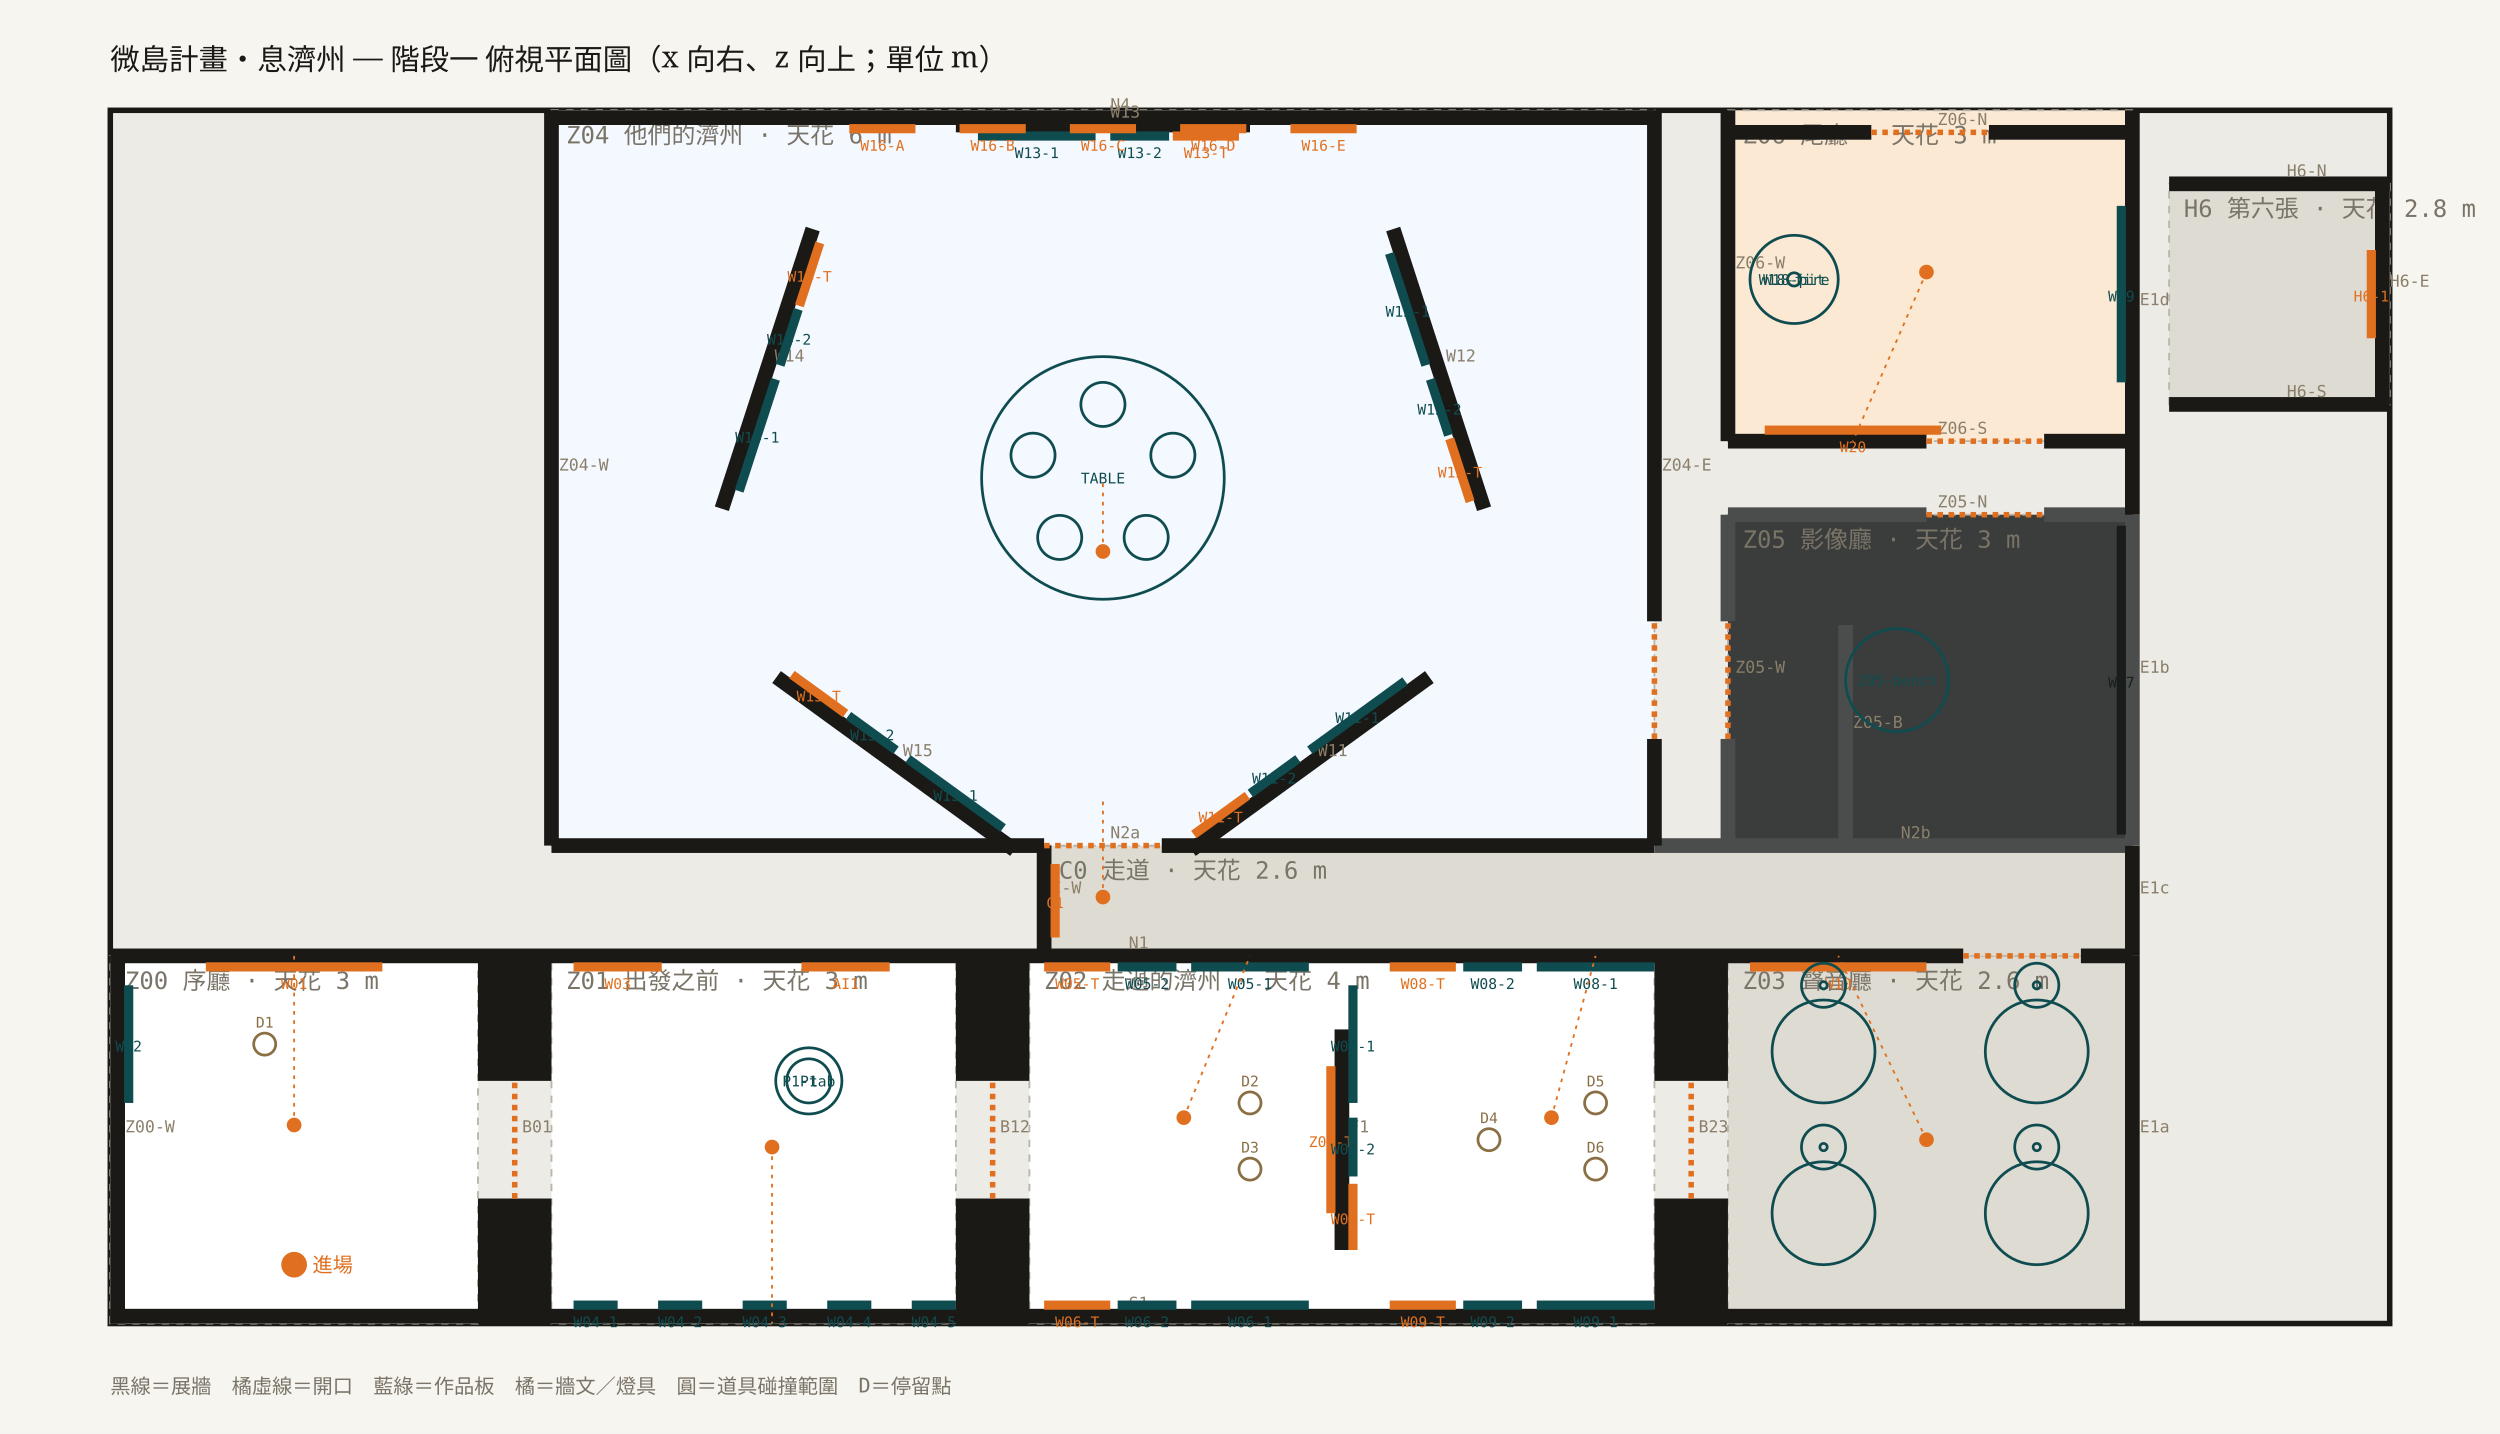
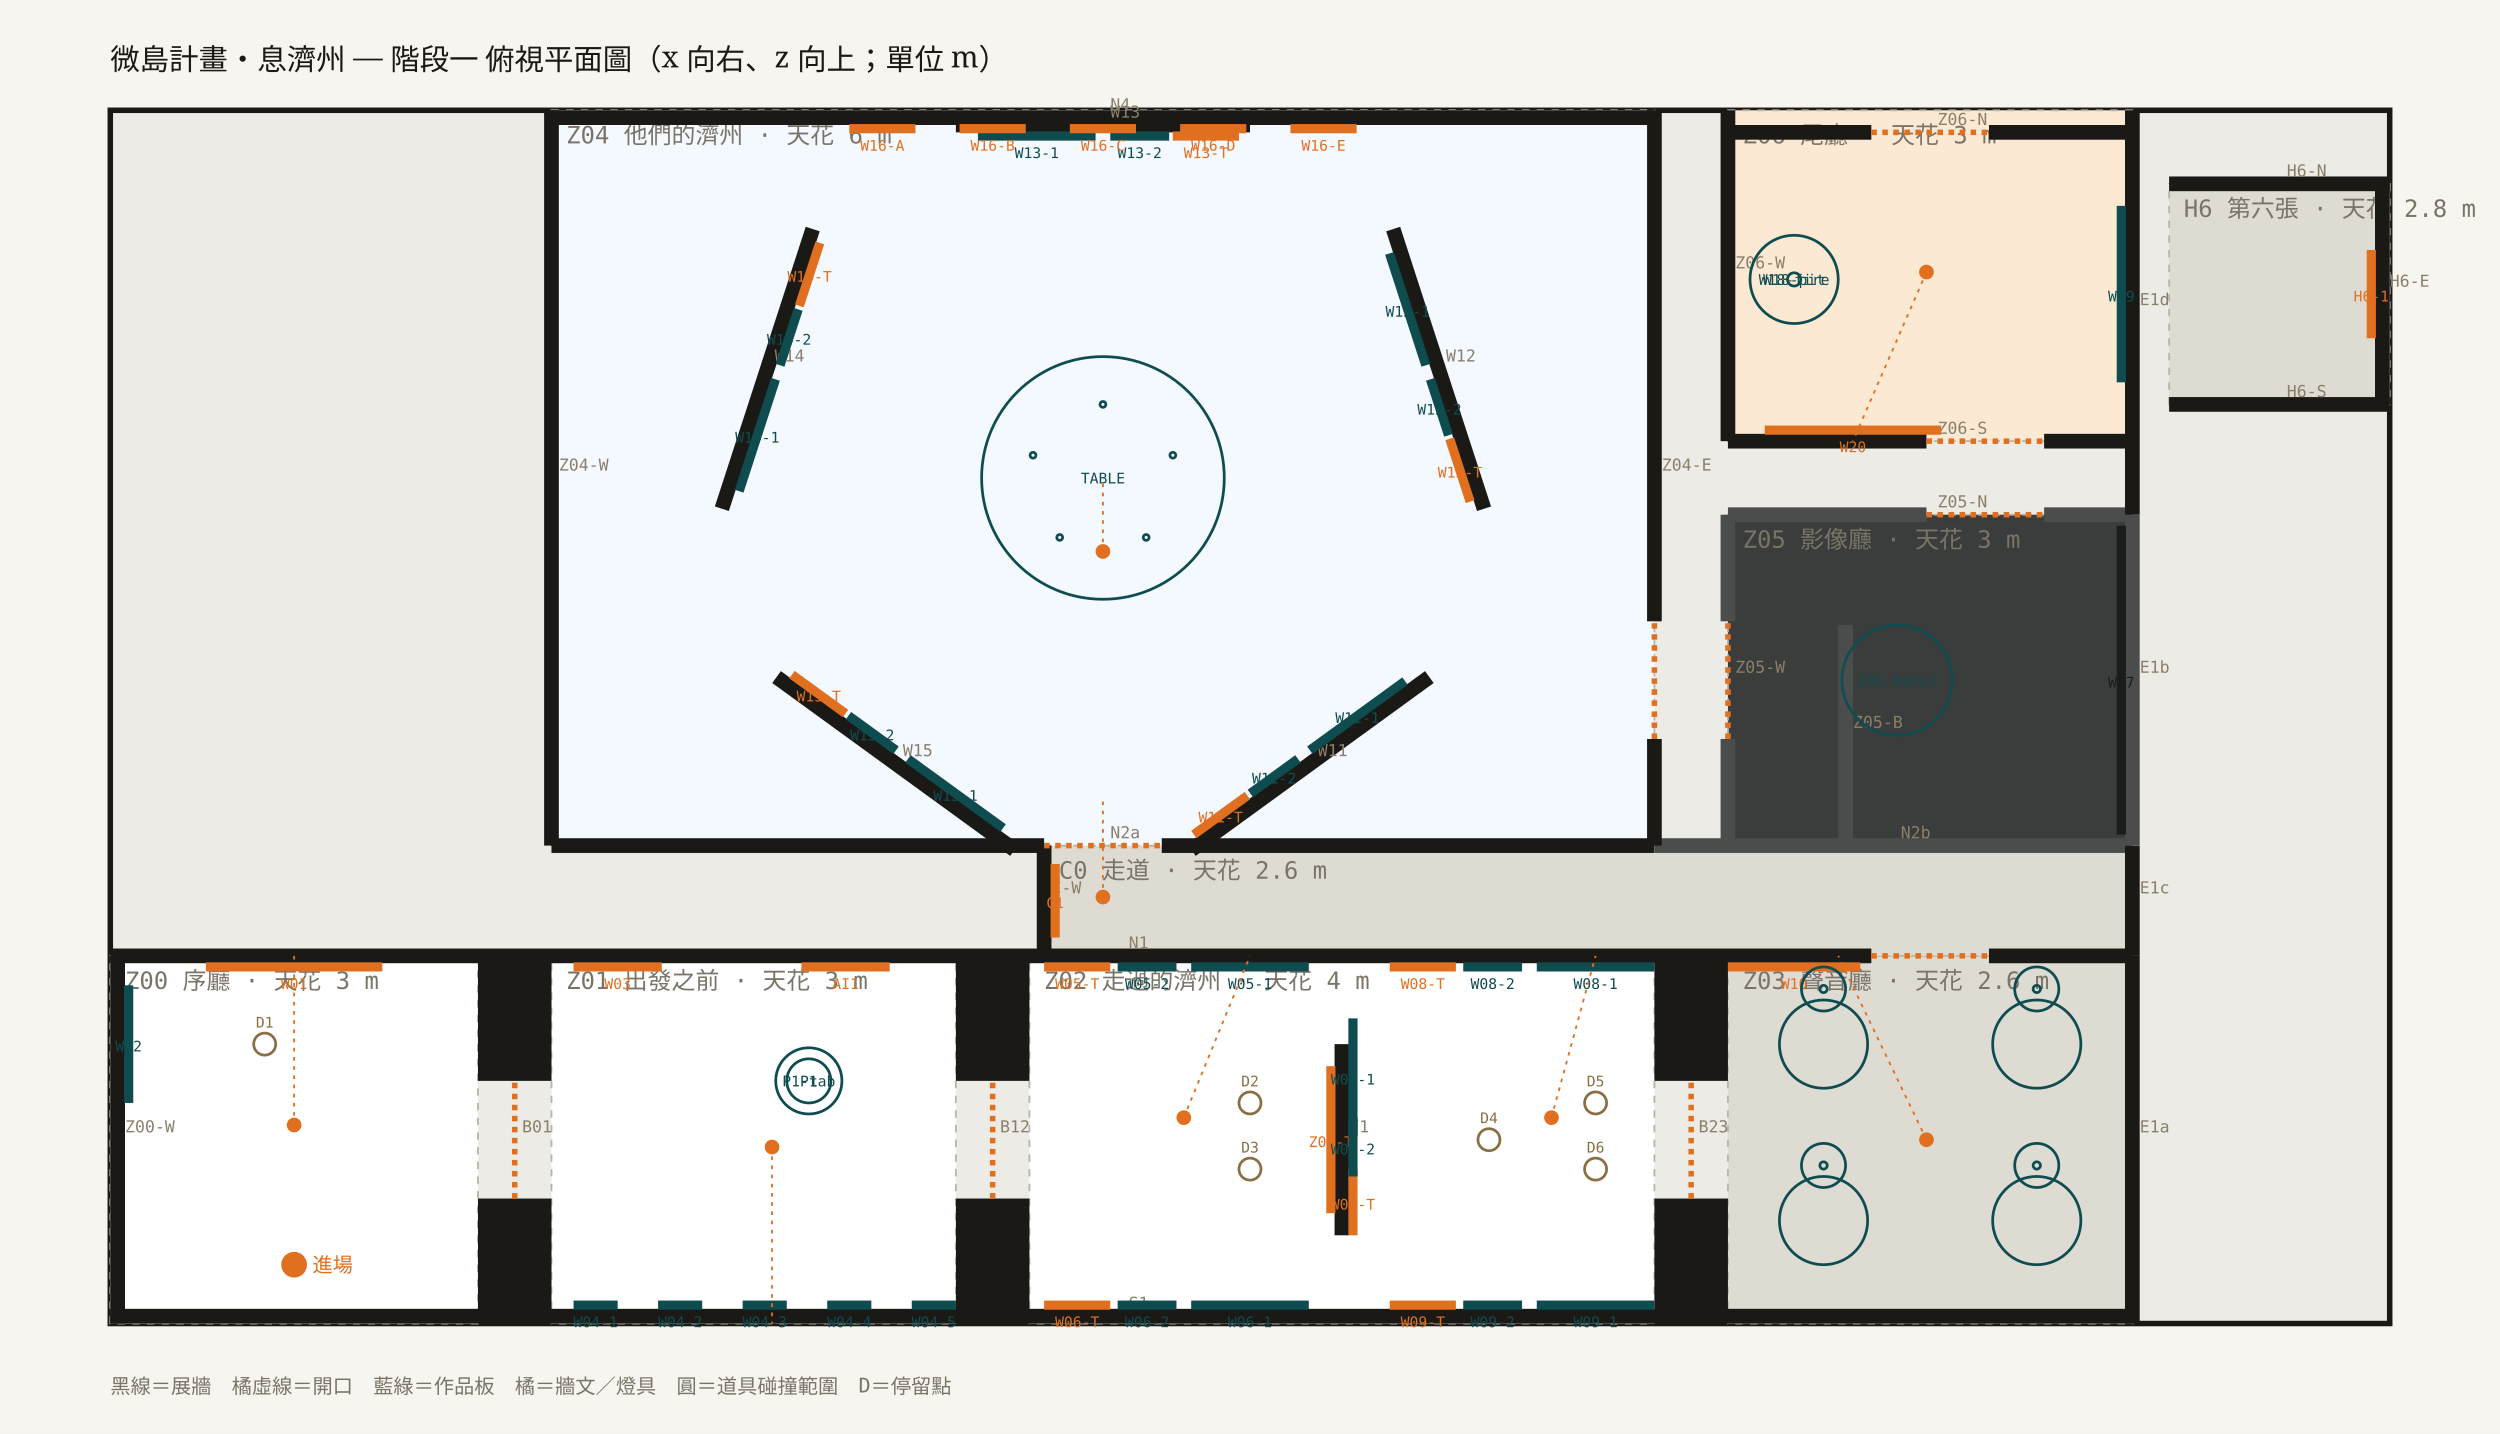
<svg xmlns="http://www.w3.org/2000/svg" width="1360" height="780" viewBox="0 0 1360 780" font-family="IBM Plex Mono, Menlo, monospace">
  <rect width="100%" height="100%" fill="#f7f5f0" />
  <rect x="60" y="60" width="1240" height="660.0" fill="#ecebe6" stroke="#1a1916" stroke-width="3" />
  <rect x="60" y="520.0" width="200" height="200.0" fill="#ffffff" stroke="#b9b5aa" stroke-dasharray="4 4" />
  <text x="68" y="538.0" font-size="13" fill="#7a7468">Z00 序廳 · 天花 3 m</text>
  <rect x="300" y="520.0" width="220.0" height="200.0" fill="#ffffff" stroke="#b9b5aa" stroke-dasharray="4 4" />
  <text x="308" y="538.0" font-size="13" fill="#7a7468">Z01 出發之前 · 天花 3 m</text>
  <rect x="560.0" y="520.0" width="340.0" height="200.0" fill="#ffffff" stroke="#b9b5aa" stroke-dasharray="4 4" />
  <text x="568.0" y="538.0" font-size="13" fill="#7a7468">Z02 走過的濟州 · 天花 4 m</text>
  <rect x="940" y="520.0" width="220.0" height="200.0" fill="#dedbd2" stroke="#b9b5aa" stroke-dasharray="4 4" />
  <text x="948" y="538.0" font-size="13" fill="#7a7468">Z03 聲音廳 · 天花 2.6 m</text>
  <rect x="568.0" y="460" width="592.0" height="60.0" fill="#dedbd2" stroke="#b9b5aa" stroke-dasharray="4 4" />
  <text x="576.0" y="478" font-size="13" fill="#7a7468">C0 走道 · 天花 2.6 m</text>
  <rect x="300" y="60" width="600" height="400" fill="#f4f8ff" stroke="#b9b5aa" stroke-dasharray="4 4" />
  <text x="308" y="78" font-size="13" fill="#7a7468">Z04 他們的濟州 · 天花 6 m</text>
  <rect x="940" y="280.0" width="220.0" height="180.0" fill="#3a3d3b" stroke="#b9b5aa" stroke-dasharray="4 4" />
  <text x="948" y="298.0" font-size="13" fill="#7a7468">Z05 影像廳 · 天花 3 m</text>
  <rect x="940" y="60" width="220.0" height="180.0" fill="#fbe9d3" stroke="#b9b5aa" stroke-dasharray="4 4" />
  <text x="948" y="78" font-size="13" fill="#7a7468">Z06 尾廳 · 天花 3 m</text>
  <rect x="1180" y="100" width="120" height="120" fill="#dedbd2" stroke="#b9b5aa" stroke-dasharray="4 4" />
  <text x="1188" y="118" font-size="13" fill="#7a7468">H6 第六張 · 天花 2.8 m</text>
  <line x1="60.0" y1="716.0" x2="1160.0" y2="716.0" stroke="#1a1916" stroke-width="8.0" stroke-linecap="butt" />
  <text x="614.0" y="712.0" font-size="9" fill="#8a7f6a">S1</text>
-   <line x1="60.0" y1="520.0" x2="1068.0" y2="520.0" stroke="#1a1916" stroke-width="8.0" stroke-linecap="butt" />
-   <line x1="1132.0" y1="520.0" x2="1160.0" y2="520.0" stroke="#1a1916" stroke-width="8.0" stroke-linecap="butt" />
-   <line x1="1068.0" y1="520.0" x2="1132.0" y2="520.0" stroke="#E0701F" stroke-width="3" stroke-dasharray="3 3" />
+   <line x1="60.0" y1="520.0" x2="1018.0" y2="520.0" stroke="#1a1916" stroke-width="8.0" stroke-linecap="butt" />
+   <line x1="1082.0" y1="520.0" x2="1160.0" y2="520.0" stroke="#1a1916" stroke-width="8.0" stroke-linecap="butt" />
+   <line x1="1018.0" y1="520.0" x2="1082.0" y2="520.0" stroke="#E0701F" stroke-width="3" stroke-dasharray="3 3" />
  <text x="614.0" y="516.0" font-size="9" fill="#8a7f6a">N1</text>
  <line x1="64.0" y1="720.0" x2="64.0" y2="520.0" stroke="#1a1916" stroke-width="8.0" stroke-linecap="butt" />
  <text x="68.0" y="616.0" font-size="9" fill="#8a7f6a">Z00-W</text>
  <line x1="280.0" y1="720.0" x2="280.0" y2="652.0" stroke="#1a1916" stroke-width="40.0" stroke-linecap="butt" />
  <line x1="280.0" y1="588.0" x2="280.0" y2="520.0" stroke="#1a1916" stroke-width="40.0" stroke-linecap="butt" />
  <line x1="280.0" y1="652.0" x2="280.0" y2="588.0" stroke="#E0701F" stroke-width="3" stroke-dasharray="3 3" />
  <text x="284.0" y="616.0" font-size="9" fill="#8a7f6a">B01</text>
  <line x1="540.0" y1="720.0" x2="540.0" y2="652.0" stroke="#1a1916" stroke-width="40.0" stroke-linecap="butt" />
  <line x1="540.0" y1="588.0" x2="540.0" y2="520.0" stroke="#1a1916" stroke-width="40.0" stroke-linecap="butt" />
  <line x1="540.0" y1="652.0" x2="540.0" y2="588.0" stroke="#E0701F" stroke-width="3" stroke-dasharray="3 3" />
  <text x="544.0" y="616.0" font-size="9" fill="#8a7f6a">B12</text>
  <line x1="920.0" y1="720.0" x2="920.0" y2="652.0" stroke="#1a1916" stroke-width="40.0" stroke-linecap="butt" />
  <line x1="920.0" y1="588.0" x2="920.0" y2="520.0" stroke="#1a1916" stroke-width="40.0" stroke-linecap="butt" />
  <line x1="920.0" y1="652.0" x2="920.0" y2="588.0" stroke="#E0701F" stroke-width="3" stroke-dasharray="3 3" />
  <text x="924.0" y="616.0" font-size="9" fill="#8a7f6a">B23</text>
-   <line x1="730.0" y1="680.0" x2="730.0" y2="560.0" stroke="#1a1916" stroke-width="8.0" stroke-linecap="butt" />
+   <line x1="730.0" y1="672.0" x2="730.0" y2="568.0" stroke="#1a1916" stroke-width="8.0" stroke-linecap="butt" />
  <text x="734.0" y="616.0" font-size="9" fill="#8a7f6a">F1</text>
  <line x1="568.0" y1="520.0" x2="568.0" y2="460.0" stroke="#1a1916" stroke-width="8.0" stroke-linecap="butt" />
  <text x="572.0" y="486.0" font-size="9" fill="#8a7f6a">C-W</text>
  <line x1="300.0" y1="460.0" x2="568.0" y2="460.0" stroke="#1a1916" stroke-width="8.0" stroke-linecap="butt" />
  <line x1="632.0" y1="460.0" x2="900.0" y2="460.0" stroke="#1a1916" stroke-width="8.0" stroke-linecap="butt" />
  <line x1="568.0" y1="460.0" x2="632.0" y2="460.0" stroke="#E0701F" stroke-width="3" stroke-dasharray="3 3" />
  <text x="604.0" y="456.0" font-size="9" fill="#8a7f6a">N2a</text>
  <line x1="900.0" y1="460.0" x2="1160.0" y2="460.0" stroke="#4a4d4b" stroke-width="8.0" stroke-linecap="butt" />
  <text x="1034.0" y="456.0" font-size="9" fill="#8a7f6a">N2b</text>
  <line x1="300.0" y1="460.0" x2="300.0" y2="60.0" stroke="#1a1916" stroke-width="8.0" stroke-linecap="butt" />
  <text x="304.0" y="256.0" font-size="9" fill="#8a7f6a">Z04-W</text>
  <line x1="900.0" y1="460.0" x2="900.0" y2="402.0" stroke="#1a1916" stroke-width="8.0" stroke-linecap="butt" />
  <line x1="900.0" y1="338.0" x2="900.0" y2="60.0" stroke="#1a1916" stroke-width="8.0" stroke-linecap="butt" />
  <line x1="900.0" y1="402.0" x2="900.0" y2="338.0" stroke="#E0701F" stroke-width="3" stroke-dasharray="3 3" />
  <text x="904.0" y="256.0" font-size="9" fill="#8a7f6a">Z04-E</text>
  <line x1="300.0" y1="64" x2="900.0" y2="64" stroke="#1a1916" stroke-width="8.0" stroke-linecap="butt" />
  <text x="604.0" y="60" font-size="9" fill="#8a7f6a">N4</text>
  <line x1="940.0" y1="460.0" x2="940.0" y2="402.0" stroke="#4a4d4b" stroke-width="8.0" stroke-linecap="butt" />
  <line x1="940.0" y1="338.0" x2="940.0" y2="280.0" stroke="#4a4d4b" stroke-width="8.0" stroke-linecap="butt" />
  <line x1="940.0" y1="402.0" x2="940.0" y2="338.0" stroke="#E0701F" stroke-width="3" stroke-dasharray="3 3" />
  <text x="944.0" y="366.0" font-size="9" fill="#8a7f6a">Z05-W</text>
  <line x1="1004.0" y1="460.0" x2="1004.0" y2="340.0" stroke="#4a4d4b" stroke-width="8.0" stroke-linecap="butt" />
  <text x="1008.0" y="396.0" font-size="9" fill="#8a7f6a">Z05-B</text>
  <line x1="940.0" y1="280.0" x2="1048.0" y2="280.0" stroke="#4a4d4b" stroke-width="8.0" stroke-linecap="butt" />
  <line x1="1112.0" y1="280.0" x2="1160.0" y2="280.0" stroke="#4a4d4b" stroke-width="8.0" stroke-linecap="butt" />
  <line x1="1048.0" y1="280.0" x2="1112.0" y2="280.0" stroke="#E0701F" stroke-width="3" stroke-dasharray="3 3" />
  <text x="1054.0" y="276.0" font-size="9" fill="#8a7f6a">Z05-N</text>
  <line x1="940.0" y1="240.0" x2="1048.0" y2="240.0" stroke="#1a1916" stroke-width="8.0" stroke-linecap="butt" />
  <line x1="1112.0" y1="240.0" x2="1160.0" y2="240.0" stroke="#1a1916" stroke-width="8.0" stroke-linecap="butt" />
  <line x1="1048.0" y1="240.0" x2="1112.0" y2="240.0" stroke="#E0701F" stroke-width="3" stroke-dasharray="3 3" />
  <text x="1054.0" y="236.0" font-size="9" fill="#8a7f6a">Z06-S</text>
  <line x1="940.0" y1="240.0" x2="940.0" y2="60.0" stroke="#1a1916" stroke-width="8.0" stroke-linecap="butt" />
  <text x="944.0" y="146.0" font-size="9" fill="#8a7f6a">Z06-W</text>
  <line x1="940.0" y1="72" x2="1018.0" y2="72" stroke="#1a1916" stroke-width="8.0" stroke-linecap="butt" />
  <line x1="1082.0" y1="72" x2="1160.0" y2="72" stroke="#1a1916" stroke-width="8.0" stroke-linecap="butt" />
  <line x1="1018.0" y1="72" x2="1082.0" y2="72" stroke="#E0701F" stroke-width="3" stroke-dasharray="3 3" />
  <text x="1054.0" y="68" font-size="9" fill="#8a7f6a">Z06-N</text>
  <line x1="1160.0" y1="720.0" x2="1160.0" y2="520.0" stroke="#1a1916" stroke-width="8.0" stroke-linecap="butt" />
  <text x="1164.0" y="616.0" font-size="9" fill="#8a7f6a">E1a</text>
  <line x1="1160.0" y1="520.0" x2="1160.0" y2="460.0" stroke="#1a1916" stroke-width="8.0" stroke-linecap="butt" />
  <text x="1164.0" y="486.0" font-size="9" fill="#8a7f6a">E1c</text>
  <line x1="1160.0" y1="460.0" x2="1160.0" y2="280.0" stroke="#4a4d4b" stroke-width="8.0" stroke-linecap="butt" />
  <text x="1164.0" y="366.0" font-size="9" fill="#8a7f6a">E1b</text>
  <line x1="1160.0" y1="280.0" x2="1160.0" y2="60.0" stroke="#1a1916" stroke-width="8.0" stroke-linecap="butt" />
  <text x="1164.0" y="166.0" font-size="9" fill="#8a7f6a">E1d</text>
  <line x1="1180.0" y1="220.0" x2="1300.0" y2="220.0" stroke="#1a1916" stroke-width="8.0" stroke-linecap="butt" />
  <text x="1244.0" y="216.0" font-size="9" fill="#8a7f6a">H6-S</text>
  <line x1="1180.0" y1="100.0" x2="1300.0" y2="100.0" stroke="#1a1916" stroke-width="8.0" stroke-linecap="butt" />
  <text x="1244.0" y="96.0" font-size="9" fill="#8a7f6a">H6-N</text>
  <line x1="1296.0" y1="220.0" x2="1296.0" y2="100.0" stroke="#1a1916" stroke-width="8.0" stroke-linecap="butt" />
  <text x="1300.0" y="156.0" font-size="9" fill="#8a7f6a">H6-E</text>
  <line x1="648.12" y1="462.36" x2="777.56" y2="368.32" stroke="#1a1916" stroke-width="8.0" stroke-linecap="butt" />
  <text x="716.84" y="411.34" font-size="9" fill="#8a7f6a">W11</text>
  <line x1="807.32" y1="276.76" x2="757.88" y2="124.6" stroke="#1a1916" stroke-width="8.0" stroke-linecap="butt" />
  <text x="786.6" y="196.68" font-size="9" fill="#8a7f6a">W12</text>
  <line x1="680.0" y1="68" x2="520.0" y2="68" stroke="#1a1916" stroke-width="8.0" stroke-linecap="butt" />
  <text x="604.0" y="64" font-size="9" fill="#8a7f6a">W13</text>
  <line x1="442.12" y1="124.6" x2="392.68" y2="276.76" stroke="#1a1916" stroke-width="8.0" stroke-linecap="butt" />
  <text x="421.4" y="196.68" font-size="9" fill="#8a7f6a">W14</text>
  <line x1="422.44" y1="368.32" x2="551.88" y2="462.36" stroke="#1a1916" stroke-width="8.0" stroke-linecap="butt" />
  <text x="491.16" y="411.34" font-size="9" fill="#8a7f6a">W15</text>
  <line x1="112.0" y1="526.0" x2="208.0" y2="526.0" stroke="#E0701F" stroke-width="5" />
  <text x="160.0" y="538.0" font-size="8" fill="#E0701F" text-anchor="middle">W01</text>
  <line x1="70.0" y1="600.0" x2="70.0" y2="536.0" stroke="#0F4C50" stroke-width="5" />
  <text x="70.0" y="572.0" font-size="8" fill="#0F4C50" text-anchor="middle">W02</text>
  <line x1="312.0" y1="526.0" x2="360.0" y2="526.0" stroke="#E0701F" stroke-width="5" />
  <text x="336.0" y="538.0" font-size="8" fill="#E0701F" text-anchor="middle">W03</text>
  <line x1="312" y1="710.0" x2="336.0" y2="710.0" stroke="#0F4C50" stroke-width="5" />
  <text x="324.0" y="722.0" font-size="8" fill="#0F4C50" text-anchor="middle">W04-1</text>
  <line x1="358.0" y1="710.0" x2="382.0" y2="710.0" stroke="#0F4C50" stroke-width="5" />
  <text x="370.0" y="722.0" font-size="8" fill="#0F4C50" text-anchor="middle">W04-2</text>
  <line x1="404.0" y1="710.0" x2="428" y2="710.0" stroke="#0F4C50" stroke-width="5" />
  <text x="416.0" y="722.0" font-size="8" fill="#0F4C50" text-anchor="middle">W04-3</text>
  <line x1="450.0" y1="710.0" x2="474" y2="710.0" stroke="#0F4C50" stroke-width="5" />
  <text x="462.0" y="722.0" font-size="8" fill="#0F4C50" text-anchor="middle">W04-4</text>
  <line x1="496" y1="710.0" x2="520.0" y2="710.0" stroke="#0F4C50" stroke-width="5" />
  <text x="508.0" y="722.0" font-size="8" fill="#0F4C50" text-anchor="middle">W04-5</text>
  <line x1="436.0" y1="526.0" x2="484.0" y2="526.0" stroke="#E0701F" stroke-width="5" />
  <text x="460.0" y="538.0" font-size="8" fill="#E0701F" text-anchor="middle">AI1</text>
  <line x1="724.0" y1="660.0" x2="724.0" y2="580.0" stroke="#E0701F" stroke-width="5" />
  <text x="724.0" y="624.0" font-size="8" fill="#E0701F" text-anchor="middle">Z02-T</text>
  <line x1="568.0" y1="526.0" x2="604" y2="526.0" stroke="#E0701F" stroke-width="5" />
  <text x="586.0" y="538.0" font-size="8" fill="#E0701F" text-anchor="middle">W05-T</text>
  <line x1="608" y1="526.0" x2="640.0" y2="526.0" stroke="#0F4C50" stroke-width="5" />
  <text x="624.0" y="538.0" font-size="8" fill="#0F4C50" text-anchor="middle">W05-2</text>
  <line x1="648.0" y1="526.0" x2="712.0" y2="526.0" stroke="#0F4C50" stroke-width="5" />
  <text x="680.0" y="538.0" font-size="8" fill="#0F4C50" text-anchor="middle">W05-1</text>
  <line x1="568.0" y1="710.0" x2="604" y2="710.0" stroke="#E0701F" stroke-width="5" />
  <text x="586.0" y="722.0" font-size="8" fill="#E0701F" text-anchor="middle">W06-T</text>
  <line x1="608" y1="710.0" x2="640.0" y2="710.0" stroke="#0F4C50" stroke-width="5" />
  <text x="624.0" y="722.0" font-size="8" fill="#0F4C50" text-anchor="middle">W06-2</text>
  <line x1="648.0" y1="710.0" x2="712.0" y2="710.0" stroke="#0F4C50" stroke-width="5" />
  <text x="680.0" y="722.0" font-size="8" fill="#0F4C50" text-anchor="middle">W06-1</text>
-   <line x1="736.0" y1="680.0" x2="736.0" y2="644.0" stroke="#E0701F" stroke-width="5" />
-   <text x="736.0" y="666.0" font-size="8" fill="#E0701F" text-anchor="middle">W07-T</text>
+   <line x1="736.0" y1="672.0" x2="736.0" y2="636.0" stroke="#E0701F" stroke-width="5" />
+   <text x="736.0" y="658.0" font-size="8" fill="#E0701F" text-anchor="middle">W07-T</text>
  <line x1="736.0" y1="640.0" x2="736.0" y2="608.0" stroke="#0F4C50" stroke-width="5" />
  <text x="736.0" y="628.0" font-size="8" fill="#0F4C50" text-anchor="middle">W07-2</text>
-   <line x1="736.0" y1="600.0" x2="736.0" y2="536.0" stroke="#0F4C50" stroke-width="5" />
-   <text x="736.0" y="572.0" font-size="8" fill="#0F4C50" text-anchor="middle">W07-1</text>
+   <line x1="736.0" y1="618.0" x2="736.0" y2="554.0" stroke="#0F4C50" stroke-width="5" />
+   <text x="736.0" y="590.0" font-size="8" fill="#0F4C50" text-anchor="middle">W07-1</text>
  <line x1="756" y1="526.0" x2="792.0" y2="526.0" stroke="#E0701F" stroke-width="5" />
  <text x="774.0" y="538.0" font-size="8" fill="#E0701F" text-anchor="middle">W08-T</text>
  <line x1="796" y1="526.0" x2="828.0" y2="526.0" stroke="#0F4C50" stroke-width="5" />
  <text x="812.0" y="538.0" font-size="8" fill="#0F4C50" text-anchor="middle">W08-2</text>
  <line x1="836.0" y1="526.0" x2="900.0" y2="526.0" stroke="#0F4C50" stroke-width="5" />
  <text x="868.0" y="538.0" font-size="8" fill="#0F4C50" text-anchor="middle">W08-1</text>
  <line x1="756" y1="710.0" x2="792.0" y2="710.0" stroke="#E0701F" stroke-width="5" />
  <text x="774.0" y="722.0" font-size="8" fill="#E0701F" text-anchor="middle">W09-T</text>
  <line x1="796" y1="710.0" x2="828.0" y2="710.0" stroke="#0F4C50" stroke-width="5" />
  <text x="812.0" y="722.0" font-size="8" fill="#0F4C50" text-anchor="middle">W09-2</text>
  <line x1="836.0" y1="710.0" x2="900.0" y2="710.0" stroke="#0F4C50" stroke-width="5" />
  <text x="868.0" y="722.0" font-size="8" fill="#0F4C50" text-anchor="middle">W09-1</text>
-   <line x1="952.0" y1="526.0" x2="1048.0" y2="526.0" stroke="#E0701F" stroke-width="5" />
-   <text x="1000.0" y="538.0" font-size="8" fill="#E0701F" text-anchor="middle">W10</text>
+   <line x1="940.0" y1="526.0" x2="1012" y2="526.0" stroke="#E0701F" stroke-width="5" />
+   <text x="976.0" y="538.0" font-size="8" fill="#E0701F" text-anchor="middle">W10</text>
  <line x1="574.0" y1="510.0" x2="574.0" y2="470.0" stroke="#E0701F" stroke-width="5" />
  <text x="574.0" y="494.0" font-size="8" fill="#E0701F" text-anchor="middle">C1</text>
  <line x1="649.448" y1="453.979" x2="678.573" y2="432.819" stroke="#E0701F" stroke-width="5" />
  <text x="664.01" y="447.399" font-size="8" fill="#E0701F" text-anchor="middle">W11-T</text>
  <line x1="680.191" y1="431.644" x2="706.079" y2="412.835" stroke="#0F4C50" stroke-width="5" />
  <text x="693.135" y="426.24" font-size="8" fill="#0F4C50" text-anchor="middle">W11-2</text>
  <line x1="712.552" y1="408.133" x2="764.33" y2="370.516" stroke="#0F4C50" stroke-width="5" />
  <text x="738.441" y="393.324" font-size="8" fill="#0F4C50" text-anchor="middle">W11-1</text>
  <line x1="799.76" y1="272.908" x2="788.635" y2="238.67" stroke="#E0701F" stroke-width="5" />
  <text x="794.197" y="259.789" font-size="8" fill="#E0701F" text-anchor="middle">W12-T</text>
  <line x1="788.017" y1="236.768" x2="778.128" y2="206.334" stroke="#0F4C50" stroke-width="5" />
  <text x="783.073" y="225.551" font-size="8" fill="#0F4C50" text-anchor="middle">W12-2</text>
  <line x1="775.656" y1="198.725" x2="755.879" y2="137.858" stroke="#0F4C50" stroke-width="5" />
  <text x="765.768" y="172.292" font-size="8" fill="#0F4C50" text-anchor="middle">W12-1</text>
  <line x1="674" y1="74" x2="638.0" y2="74" stroke="#E0701F" stroke-width="5" />
  <text x="656.0" y="86" font-size="8" fill="#E0701F" text-anchor="middle">W13-T</text>
  <line x1="636.0" y1="74" x2="604.0" y2="74" stroke="#0F4C50" stroke-width="5" />
  <text x="620.0" y="86" font-size="8" fill="#0F4C50" text-anchor="middle">W13-2</text>
  <line x1="596.0" y1="74" x2="532.0" y2="74" stroke="#0F4C50" stroke-width="5" />
  <text x="564.0" y="86" font-size="8" fill="#0F4C50" text-anchor="middle">W13-1</text>
  <line x1="445.972" y1="132.16" x2="434.848" y2="166.398" stroke="#E0701F" stroke-width="5" />
  <text x="440.41" y="153.279" font-size="8" fill="#E0701F" text-anchor="middle">W14-T</text>
  <line x1="434.23" y1="168.301" x2="424.341" y2="198.734" stroke="#0F4C50" stroke-width="5" />
  <text x="429.285" y="187.517" font-size="8" fill="#0F4C50" text-anchor="middle">W14-2</text>
  <line x1="421.869" y1="206.343" x2="402.092" y2="267.21" stroke="#0F4C50" stroke-width="5" />
  <text x="411.98" y="240.777" font-size="8" fill="#0F4C50" text-anchor="middle">W14-1</text>
  <line x1="430.821" y1="366.992" x2="459.946" y2="388.152" stroke="#E0701F" stroke-width="5" />
  <text x="445.383" y="381.572" font-size="8" fill="#E0701F" text-anchor="middle">W15-T</text>
  <line x1="461.564" y1="389.328" x2="487.453" y2="408.136" stroke="#0F4C50" stroke-width="5" />
  <text x="474.508" y="402.732" font-size="8" fill="#0F4C50" text-anchor="middle">W15-2</text>
  <line x1="493.925" y1="412.839" x2="545.703" y2="450.456" stroke="#0F4C50" stroke-width="5" />
  <text x="519.814" y="435.647" font-size="8" fill="#0F4C50" text-anchor="middle">W15-1</text>
  <line x1="462.0" y1="70.0" x2="498.0" y2="70.0" stroke="#E0701F" stroke-width="5" />
  <text x="480.0" y="82.0" font-size="8" fill="#E0701F" text-anchor="middle">W16-A</text>
  <line x1="522.0" y1="70.0" x2="558.0" y2="70.0" stroke="#E0701F" stroke-width="5" />
  <text x="540.0" y="82.0" font-size="8" fill="#E0701F" text-anchor="middle">W16-B</text>
  <line x1="582.0" y1="70.0" x2="618.0" y2="70.0" stroke="#E0701F" stroke-width="5" />
  <text x="600.0" y="82.0" font-size="8" fill="#E0701F" text-anchor="middle">W16-C</text>
  <line x1="642.0" y1="70.0" x2="678.0" y2="70.0" stroke="#E0701F" stroke-width="5" />
  <text x="660.0" y="82.0" font-size="8" fill="#E0701F" text-anchor="middle">W16-D</text>
  <line x1="702.0" y1="70.0" x2="738.0" y2="70.0" stroke="#E0701F" stroke-width="5" />
  <text x="720.0" y="82.0" font-size="8" fill="#E0701F" text-anchor="middle">W16-E</text>
  <line x1="1154.0" y1="454.0" x2="1154.0" y2="286.0" stroke="#181D1B" stroke-width="5" />
  <text x="1154.0" y="374.0" font-size="8" fill="#181D1B" text-anchor="middle">W17</text>
  <line x1="1154.0" y1="208" x2="1154.0" y2="112" stroke="#0F4C50" stroke-width="5" />
  <text x="1154.0" y="164.0" font-size="8" fill="#0F4C50" text-anchor="middle">W19</text>
  <line x1="960.0" y1="234" x2="1056.0" y2="234" stroke="#E0701F" stroke-width="5" />
  <text x="1008.0" y="246" font-size="8" fill="#E0701F" text-anchor="middle">W20</text>
  <line x1="1290.0" y1="184" x2="1290.0" y2="136" stroke="#E0701F" stroke-width="5" />
  <text x="1290.0" y="164.0" font-size="8" fill="#E0701F" text-anchor="middle">H6-1</text>
  <circle cx="440.0" cy="588.0" r="18.0" fill="none" stroke="#0F4C50" stroke-width="1.5" />
  <text x="440.0" y="591.0" font-size="8" fill="#0F4C50" text-anchor="middle">P1</text>
  <circle cx="440.0" cy="588.0" r="12.0" fill="none" stroke="#0F4C50" stroke-width="1.5" />
  <text x="440.0" y="591.0" font-size="8" fill="#0F4C50" text-anchor="middle">P1-tab</text>
-   <circle cx="992.0" cy="660.0" r="28.0" fill="none" stroke="#0F4C50" stroke-width="1.5" />
-   <circle cx="992.0" cy="624.0" r="12.0" fill="none" stroke="#0F4C50" stroke-width="1.5" />
-   <circle cx="992.0" cy="624.0" r="2.0" fill="none" stroke="#0F4C50" stroke-width="1.5" />
-   <circle cx="1108.0" cy="660.0" r="28.0" fill="none" stroke="#0F4C50" stroke-width="1.5" />
-   <circle cx="1108.0" cy="624.0" r="12.0" fill="none" stroke="#0F4C50" stroke-width="1.5" />
-   <circle cx="1108.0" cy="624.0" r="2.0" fill="none" stroke="#0F4C50" stroke-width="1.5" />
-   <circle cx="992.0" cy="572.0" r="28.0" fill="none" stroke="#0F4C50" stroke-width="1.5" />
-   <circle cx="992.0" cy="536.0" r="12.0" fill="none" stroke="#0F4C50" stroke-width="1.5" />
-   <circle cx="992.0" cy="536.0" r="2.0" fill="none" stroke="#0F4C50" stroke-width="1.5" />
-   <circle cx="1108.0" cy="572.0" r="28.0" fill="none" stroke="#0F4C50" stroke-width="1.5" />
-   <circle cx="1108.0" cy="536.0" r="12.0" fill="none" stroke="#0F4C50" stroke-width="1.5" />
-   <circle cx="1108.0" cy="536.0" r="2.0" fill="none" stroke="#0F4C50" stroke-width="1.5" />
+   <circle cx="992.0" cy="664.0" r="24.0" fill="none" stroke="#0F4C50" stroke-width="1.5" />
+   <circle cx="992.0" cy="634.0" r="12.0" fill="none" stroke="#0F4C50" stroke-width="1.5" />
+   <circle cx="992.0" cy="634.0" r="2.0" fill="none" stroke="#0F4C50" stroke-width="1.5" />
+   <circle cx="1108.0" cy="664.0" r="24.0" fill="none" stroke="#0F4C50" stroke-width="1.5" />
+   <circle cx="1108.0" cy="634.0" r="12.0" fill="none" stroke="#0F4C50" stroke-width="1.5" />
+   <circle cx="1108.0" cy="634.0" r="2.0" fill="none" stroke="#0F4C50" stroke-width="1.5" />
+   <circle cx="992.0" cy="568.0" r="24.0" fill="none" stroke="#0F4C50" stroke-width="1.5" />
+   <circle cx="992.0" cy="538.0" r="12.0" fill="none" stroke="#0F4C50" stroke-width="1.5" />
+   <circle cx="992.0" cy="538.0" r="2.0" fill="none" stroke="#0F4C50" stroke-width="1.5" />
+   <circle cx="1108.0" cy="568.0" r="24.0" fill="none" stroke="#0F4C50" stroke-width="1.5" />
+   <circle cx="1108.0" cy="538.0" r="12.0" fill="none" stroke="#0F4C50" stroke-width="1.5" />
+   <circle cx="1108.0" cy="538.0" r="2.0" fill="none" stroke="#0F4C50" stroke-width="1.5" />
  <circle cx="600.0" cy="260.0" r="66.0" fill="none" stroke="#0F4C50" stroke-width="1.5" />
  <text x="600.0" y="263.0" font-size="8" fill="#0F4C50" text-anchor="middle">TABLE</text>
-   <circle cx="600.0" cy="220.0" r="12.0" fill="none" stroke="#0F4C50" stroke-width="1.5" />
-   <circle cx="561.96" cy="247.64" r="12.0" fill="none" stroke="#0F4C50" stroke-width="1.5" />
-   <circle cx="576.48" cy="292.36" r="12.0" fill="none" stroke="#0F4C50" stroke-width="1.5" />
-   <circle cx="623.52" cy="292.36" r="12.0" fill="none" stroke="#0F4C50" stroke-width="1.5" />
-   <circle cx="638.04" cy="247.64" r="12.0" fill="none" stroke="#0F4C50" stroke-width="1.5" />
-   <circle cx="1032.0" cy="370.0" r="28.0" fill="none" stroke="#0F4C50" stroke-width="1.5" />
+   <circle cx="600.0" cy="220.0" r="1.6" fill="none" stroke="#0F4C50" stroke-width="1.5" />
+   <circle cx="561.96" cy="247.64" r="1.6" fill="none" stroke="#0F4C50" stroke-width="1.5" />
+   <circle cx="576.48" cy="292.36" r="1.6" fill="none" stroke="#0F4C50" stroke-width="1.5" />
+   <circle cx="623.52" cy="292.36" r="1.6" fill="none" stroke="#0F4C50" stroke-width="1.5" />
+   <circle cx="638.04" cy="247.64" r="1.6" fill="none" stroke="#0F4C50" stroke-width="1.5" />
+   <circle cx="1032.0" cy="370.0" r="30.0" fill="none" stroke="#0F4C50" stroke-width="1.5" />
  <text x="1032.0" y="373.0" font-size="8" fill="#0F4C50" text-anchor="middle">Z05-bench</text>
  <circle cx="976.0" cy="152" r="24.0" fill="none" stroke="#0F4C50" stroke-width="1.5" />
  <text x="976.0" y="155" font-size="8" fill="#0F4C50" text-anchor="middle">W18-pit</text>
  <circle cx="976.0" cy="152" r="3.6" fill="none" stroke="#0F4C50" stroke-width="1.5" />
  <text x="976.0" y="155" font-size="8" fill="#0F4C50" text-anchor="middle">W18-fire</text>
  <line x1="160.0" y1="612.0" x2="160.0" y2="520.0" stroke="#E0701F" stroke-width="1" stroke-dasharray="2 3" />
  <circle cx="160.0" cy="612.0" r="4" fill="#E0701F" />
  <line x1="420.0" y1="624.0" x2="420.0" y2="720.0" stroke="#E0701F" stroke-width="1" stroke-dasharray="2 3" />
  <circle cx="420.0" cy="624.0" r="4" fill="#E0701F" />
  <line x1="644.0" y1="608.0" x2="680.0" y2="520.0" stroke="#E0701F" stroke-width="1" stroke-dasharray="2 3" />
  <circle cx="644.0" cy="608.0" r="4" fill="#E0701F" />
  <line x1="844.0" y1="608.0" x2="868.0" y2="520.0" stroke="#E0701F" stroke-width="1" stroke-dasharray="2 3" />
  <circle cx="844.0" cy="608.0" r="4" fill="#E0701F" />
  <line x1="1048.0" y1="620.0" x2="1000.0" y2="520.0" stroke="#E0701F" stroke-width="1" stroke-dasharray="2 3" />
  <circle cx="1048.0" cy="620.0" r="4" fill="#E0701F" />
  <line x1="600.0" y1="300.0" x2="600.0" y2="260.0" stroke="#E0701F" stroke-width="1" stroke-dasharray="2 3" />
  <circle cx="600.0" cy="300.0" r="4" fill="#E0701F" />
  <line x1="1048.0" y1="148" x2="1008.0" y2="240.0" stroke="#E0701F" stroke-width="1" stroke-dasharray="2 3" />
  <circle cx="1048.0" cy="148" r="4" fill="#E0701F" />
  <line x1="600.0" y1="488.0" x2="600.0" y2="436.0" stroke="#E0701F" stroke-width="1" stroke-dasharray="2 3" />
  <circle cx="600.0" cy="488.0" r="4" fill="#E0701F" />
  <circle cx="144.0" cy="568.0" r="6" fill="none" stroke="#8a6f45" stroke-width="1.5" />
  <text x="144.0" y="559.0" font-size="8" fill="#8a6f45" text-anchor="middle">D1</text>
  <circle cx="680.0" cy="600.0" r="6" fill="none" stroke="#8a6f45" stroke-width="1.5" />
  <text x="680.0" y="591.0" font-size="8" fill="#8a6f45" text-anchor="middle">D2</text>
  <circle cx="680.0" cy="636.0" r="6" fill="none" stroke="#8a6f45" stroke-width="1.5" />
  <text x="680.0" y="627.0" font-size="8" fill="#8a6f45" text-anchor="middle">D3</text>
  <circle cx="810.0" cy="620.0" r="6" fill="none" stroke="#8a6f45" stroke-width="1.5" />
  <text x="810.0" y="611.0" font-size="8" fill="#8a6f45" text-anchor="middle">D4</text>
  <circle cx="868.0" cy="600.0" r="6" fill="none" stroke="#8a6f45" stroke-width="1.5" />
  <text x="868.0" y="591.0" font-size="8" fill="#8a6f45" text-anchor="middle">D5</text>
  <circle cx="868.0" cy="636.0" r="6" fill="none" stroke="#8a6f45" stroke-width="1.5" />
  <text x="868.0" y="627.0" font-size="8" fill="#8a6f45" text-anchor="middle">D6</text>
  <circle cx="160.0" cy="688.0" r="7" fill="#E0701F" />
  <text x="170.0" y="692.0" font-size="11" fill="#E0701F">進場</text>
  <text x="60" y="38" font-size="16" fill="#1a1916" font-family="Noto Serif TC, serif">微島計畫・息濟州 — 階段一 俯視平面圖（x 向右、z 向上；單位 m）</text>
  <text x="60" y="758" font-size="11" fill="#7a7468">黑線＝展牆　橘虛線＝開口　藍綠＝作品板　橘＝牆文／燈具　圓＝道具碰撞範圍　D＝停留點</text>
</svg>
